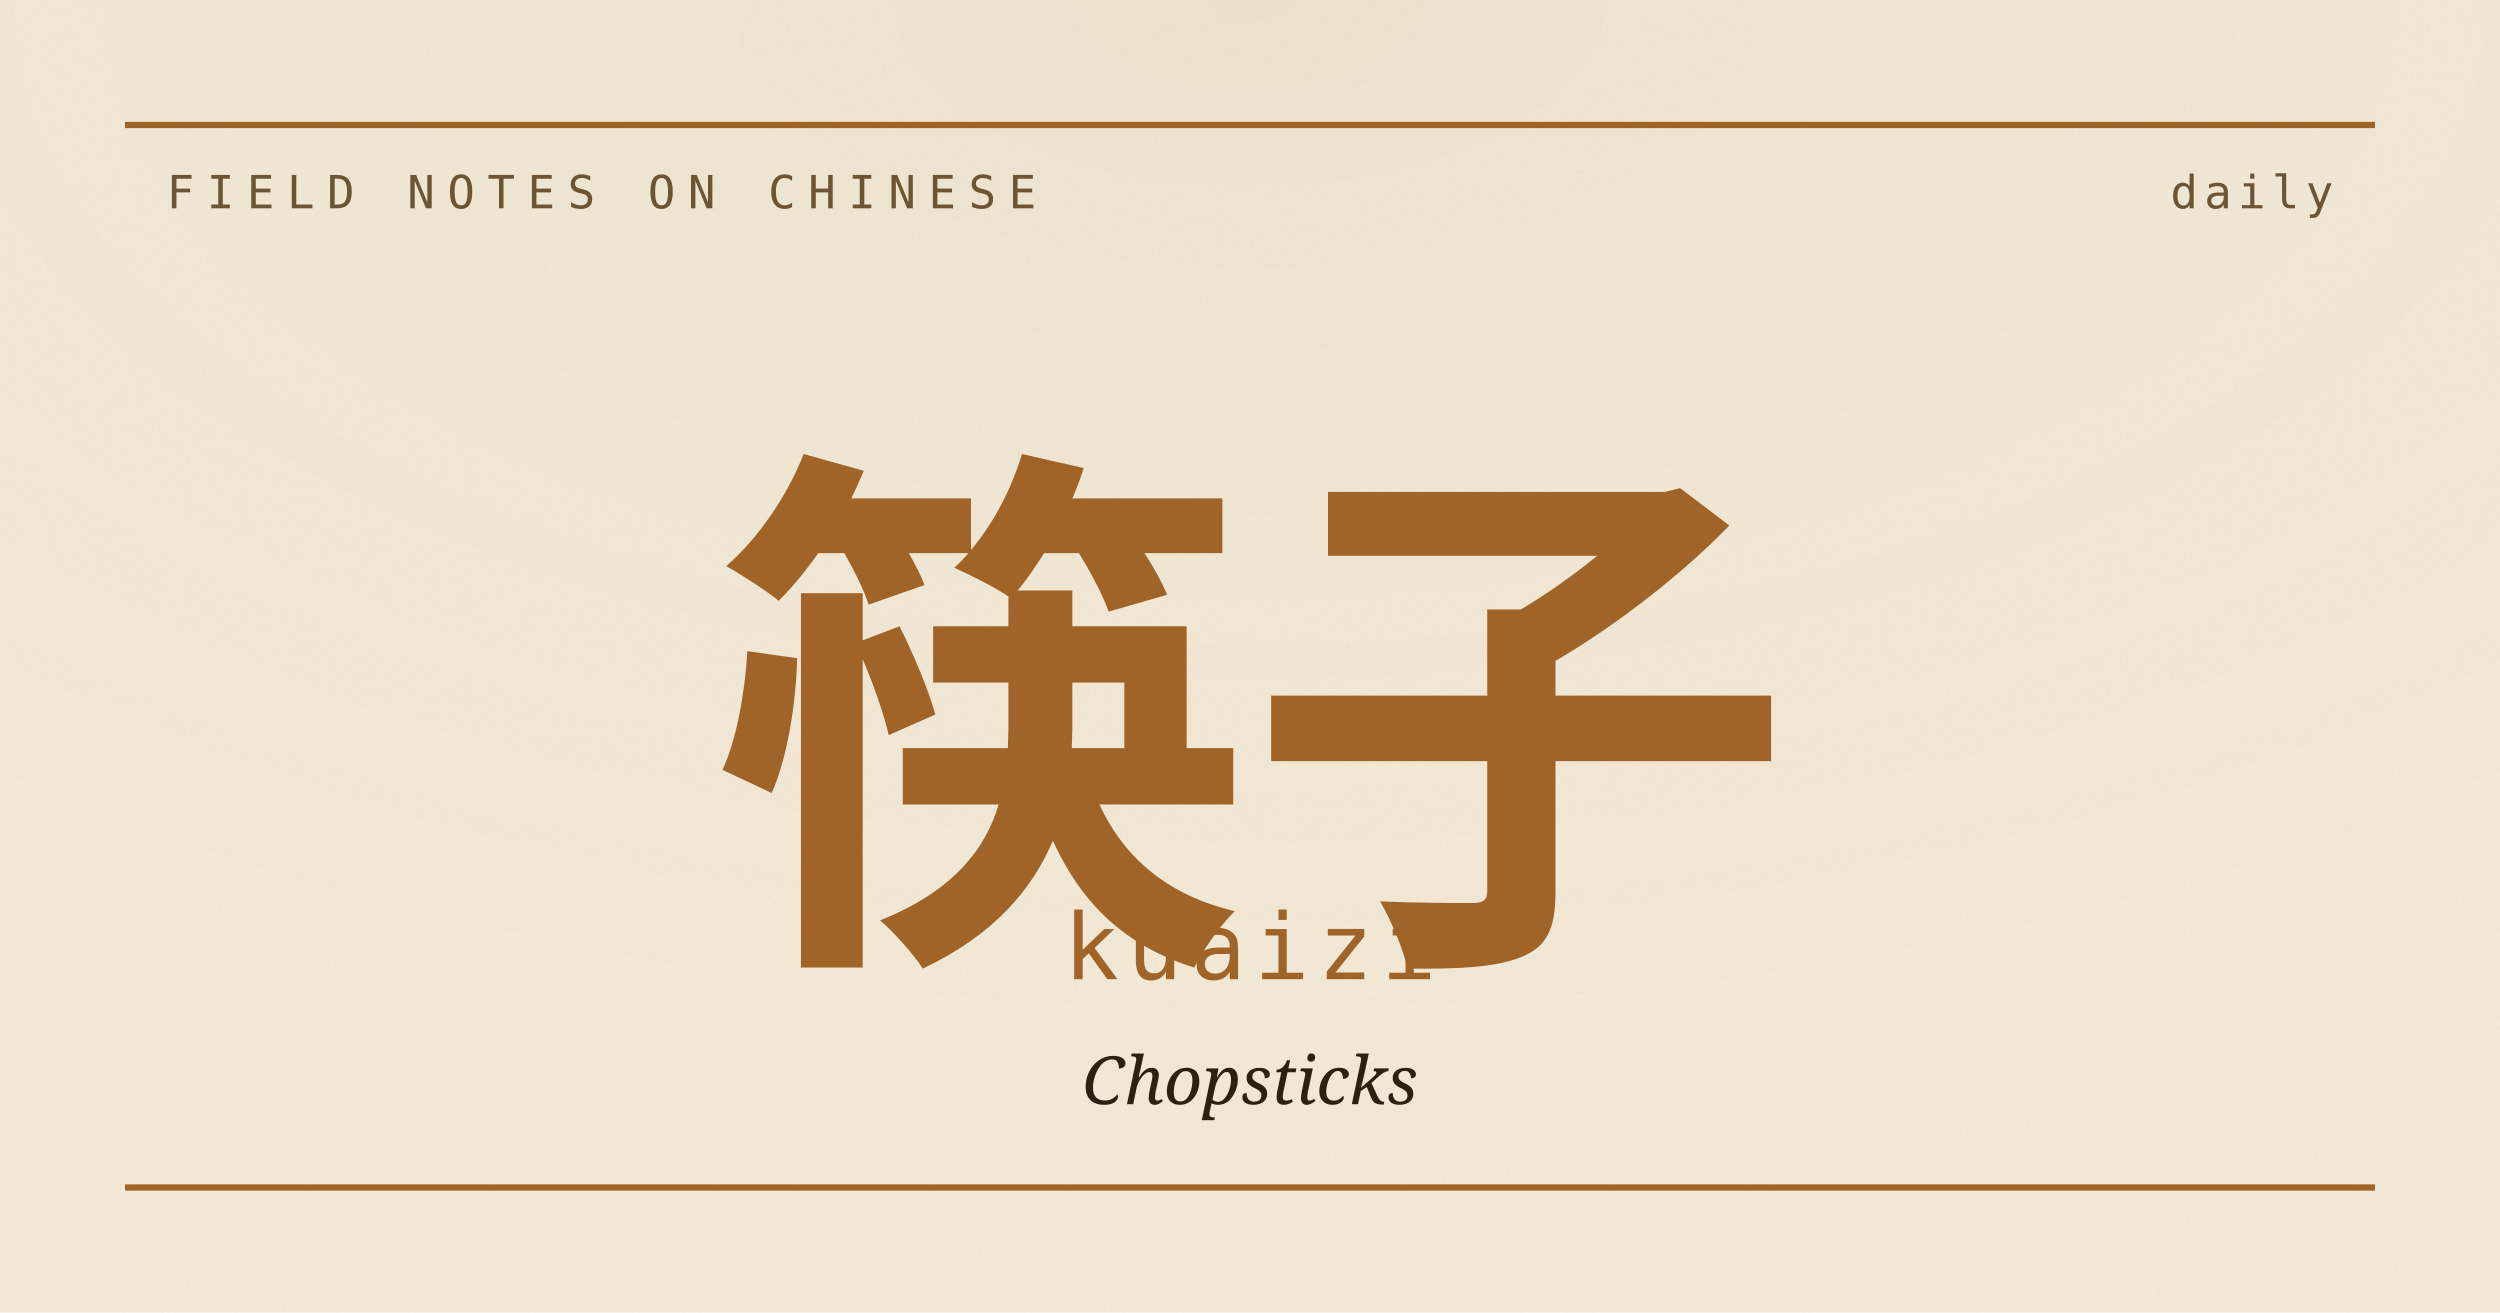
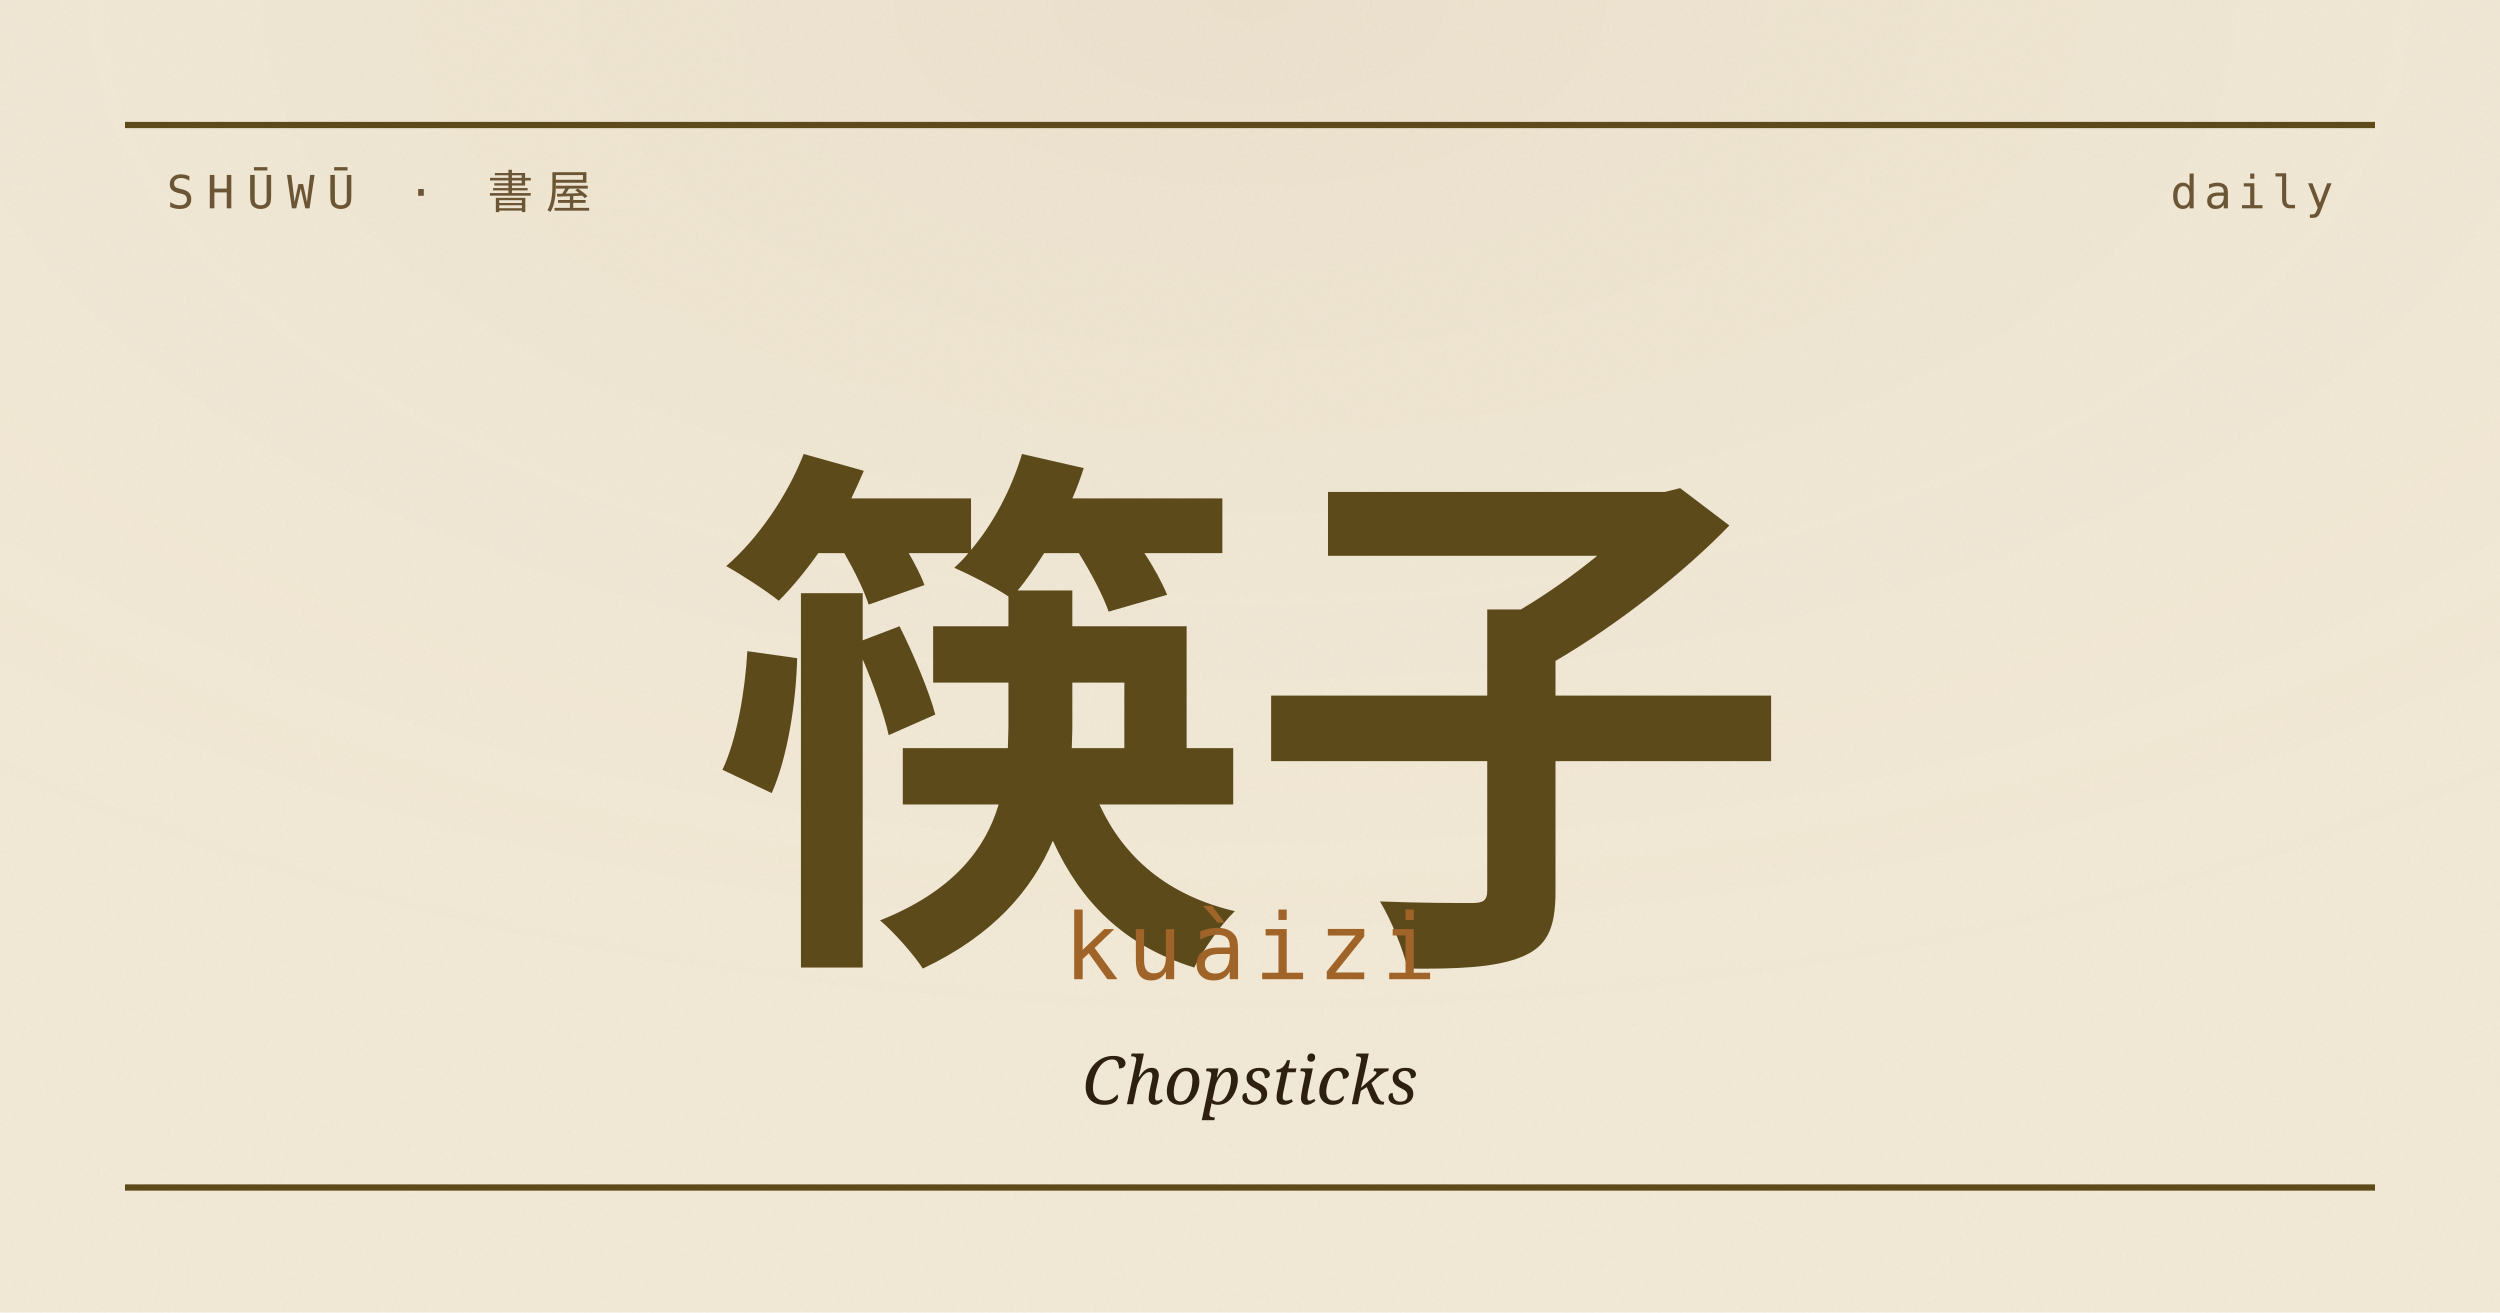
<svg xmlns="http://www.w3.org/2000/svg" viewBox="0 0 1200 630" width="1200" height="630">
  <defs>
    <filter id="paper">
      <feTurbulence type="fractalNoise" baseFrequency="0.65" numOctaves="5" stitchTiles="stitch" />
      <feColorMatrix type="saturate" values="0" />
    </filter>
    <radialGradient id="vignette" cx="50%" cy="0%" r="80%">
-       <stop offset="0%" stop-color="#a06428" stop-opacity="0.05" />
+       <stop offset="0%" stop-color="#5c4a1a" stop-opacity="0.05" />
      <stop offset="100%" stop-color="#f2e8d5" stop-opacity="0" />
    </radialGradient>
  </defs>
  <rect width="1200" height="630" fill="#f2e8d5" />
  <rect width="1200" height="630" fill="url(#vignette)" />
  <rect width="1200" height="630" filter="url(#paper)" opacity="0.06" />
-   <line x1="60" y1="60" x2="1140" y2="60" stroke="#a06428" stroke-width="3" />
-   <line x1="60" y1="570" x2="1140" y2="570" stroke="#a06428" stroke-width="3" />
-   <text x="80" y="100" font-family="Inconsolata, monospace" font-size="22" letter-spacing="6" fill="#6b5535" text-transform="uppercase">FIELD NOTES ON CHINESE</text>
+   <line x1="60" y1="60" x2="1140" y2="60" stroke="#5c4a1a" stroke-width="3" />
+   <line x1="60" y1="570" x2="1140" y2="570" stroke="#5c4a1a" stroke-width="3" />
+   <text x="80" y="100" font-family="Inconsolata, monospace" font-size="22" letter-spacing="6" fill="#6b5535" text-transform="uppercase">SHŪWŪ · 書屋</text>
  <text x="1120" y="100" font-family="Inconsolata, monospace" font-size="22" letter-spacing="3" fill="#6b5535" text-anchor="end">daily</text>
-   <text x="600" y="350" font-family="Noto Serif SC, serif" font-size="260" font-weight="700" fill="#a06428" text-anchor="middle" dominant-baseline="middle">筷子</text>
+   <text x="600" y="350" font-family="Noto Serif SC, serif" font-size="260" font-weight="700" fill="#5c4a1a" text-anchor="middle" dominant-baseline="middle">筷子</text>
  <text x="600" y="470" font-family="Inconsolata, monospace" font-size="44" letter-spacing="4" fill="#a06428" text-anchor="middle">kuàizi</text>
  <text x="600" y="530" font-family="Cormorant Garamond, Georgia, serif" font-style="italic" font-size="32" fill="#2e2010" text-anchor="middle">Chopsticks</text>
</svg>
